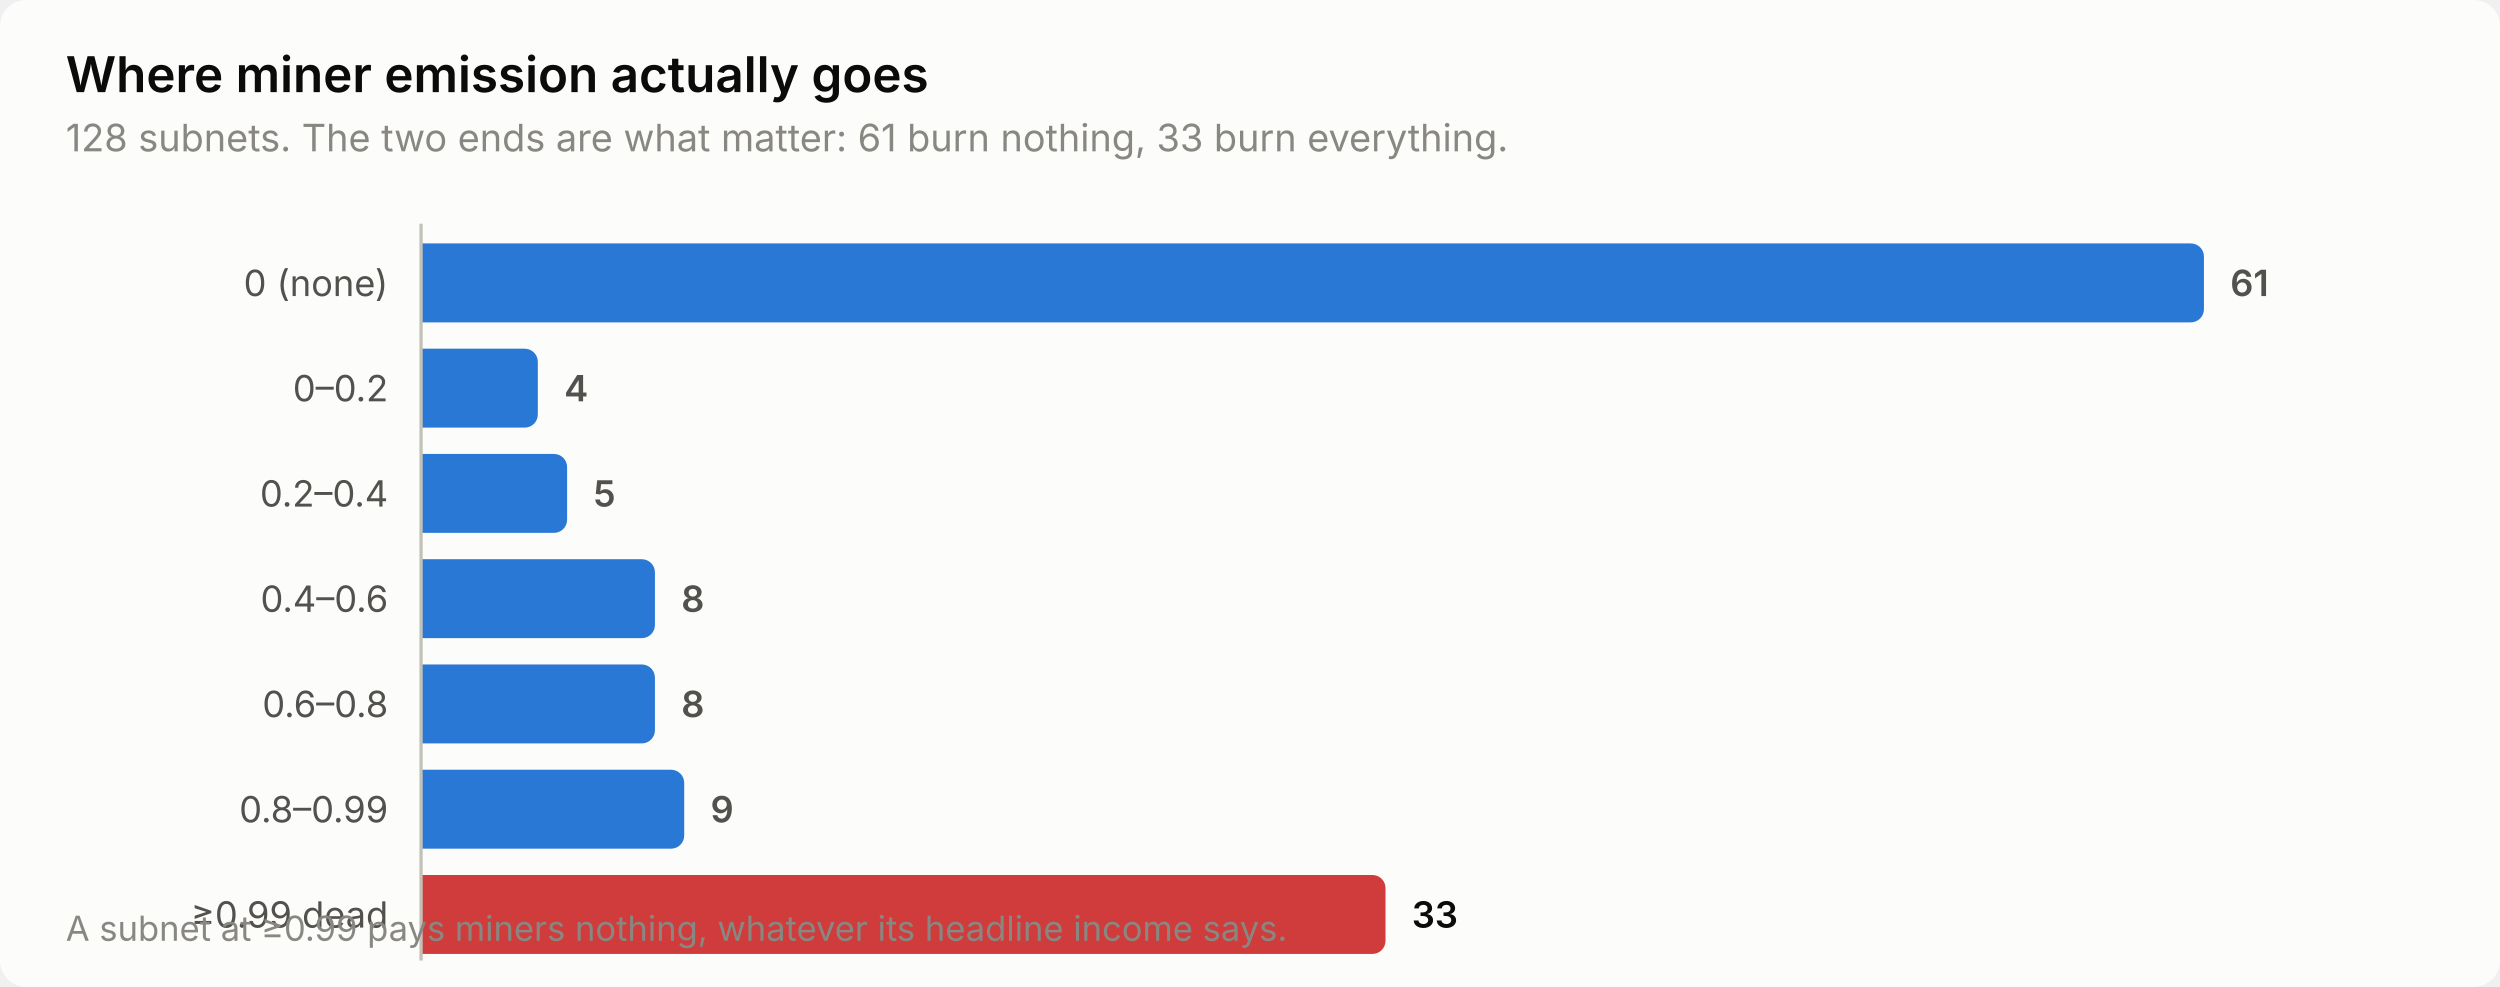
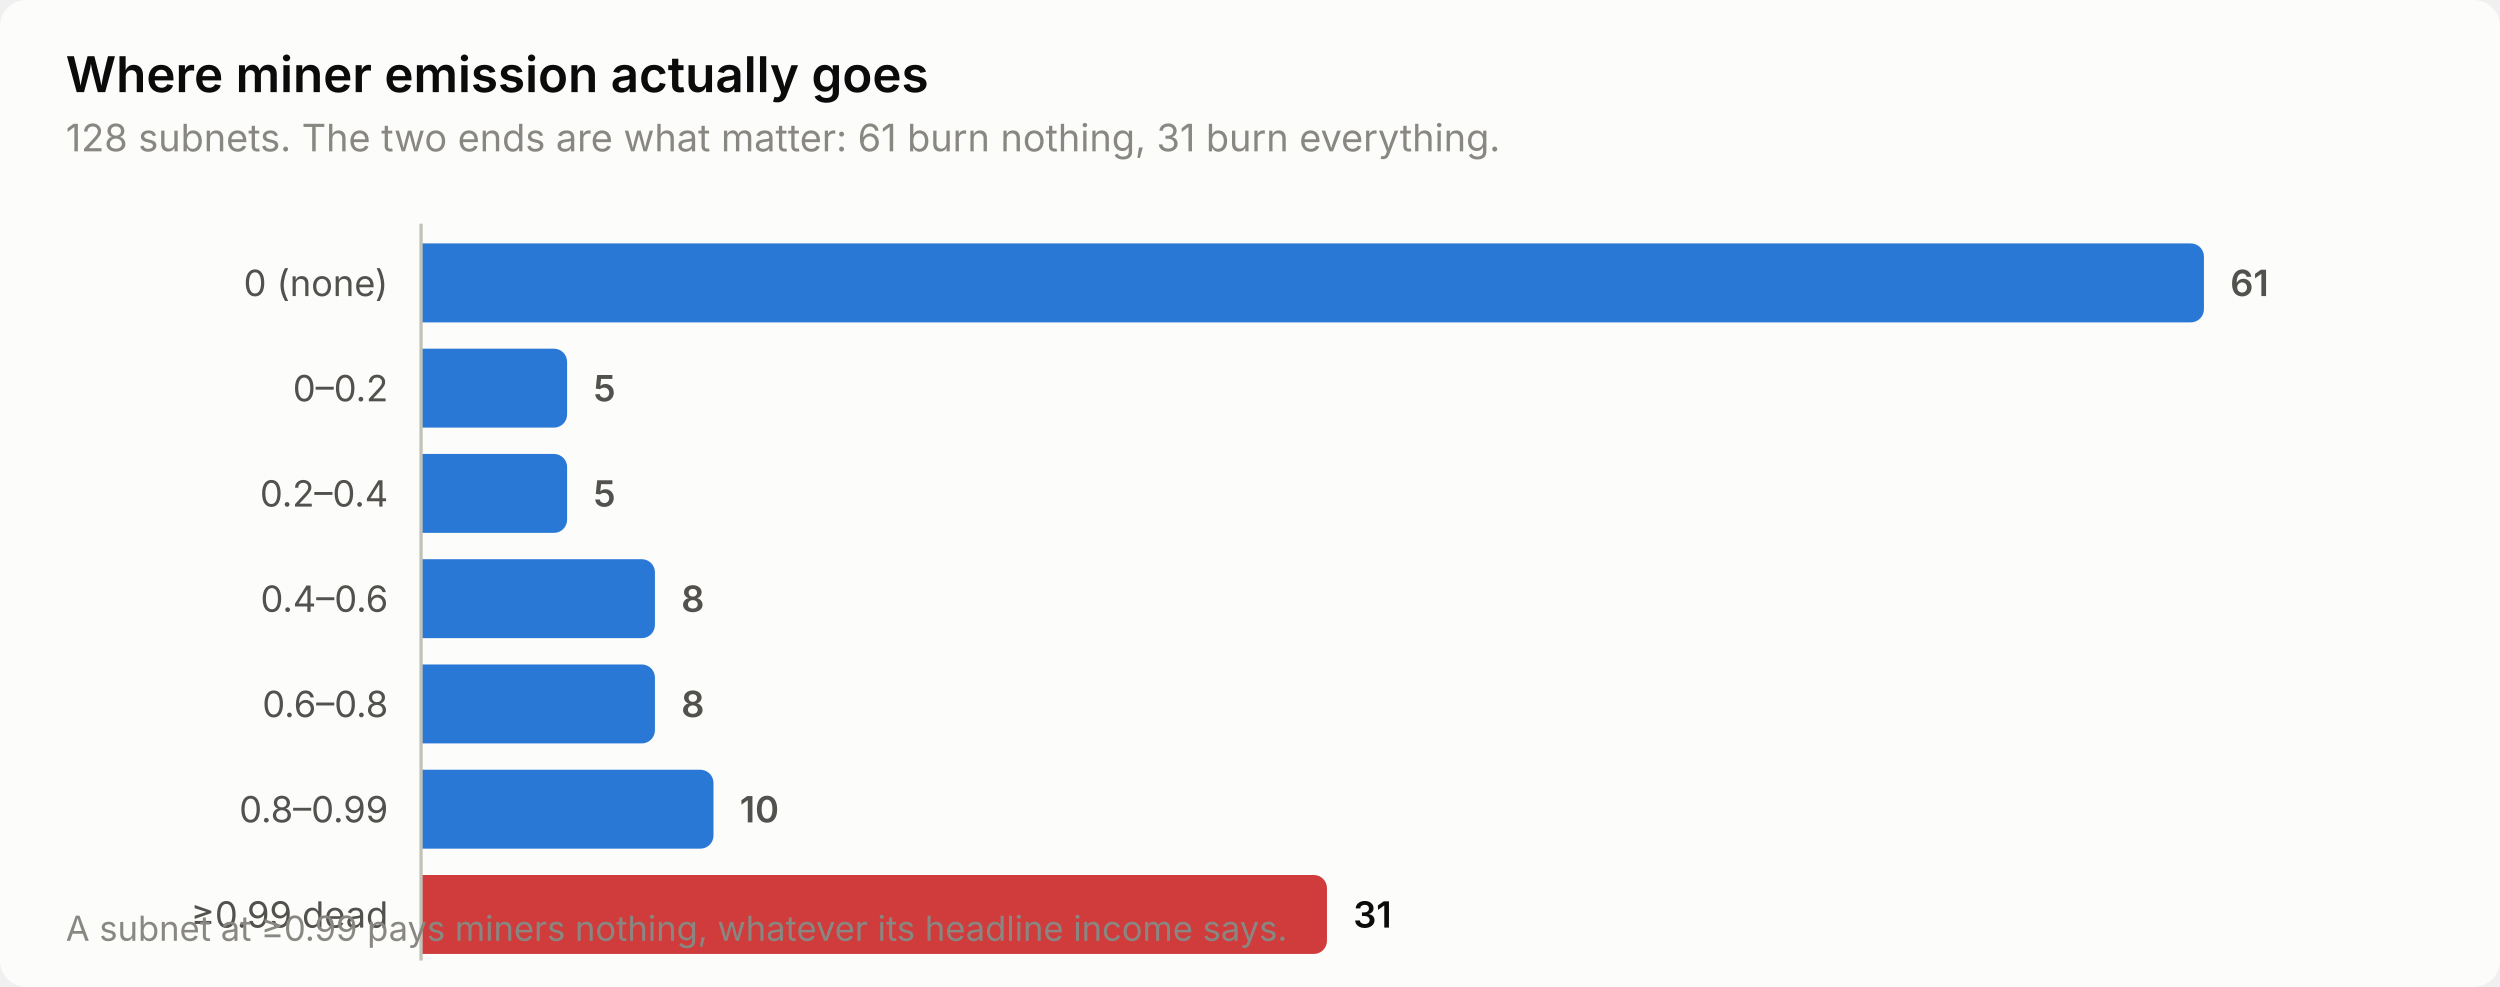
<svg xmlns="http://www.w3.org/2000/svg" width="760" height="300" viewBox="0 0 760 300" role="img" aria-label="Where miner emission actually goes">
  <style>
    text { font-family: system-ui, -apple-system, 'Segoe UI', sans-serif; }
    .t-title { font-size: 15px; font-weight: 600; }
    .t-sub { font-size: 11.5px; }
    .t-lab { font-size: 11px; }
    .t-val { font-size: 11px; font-weight: 600; font-variant-numeric: tabular-nums; }
    .t-tick { font-size: 10.5px; font-variant-numeric: tabular-nums; }

    .surface { fill: #fcfcfb; }
    .ink { fill: #0b0b0b; }
    .ink2 { fill: #52514e; }
    .muted { fill: #898781; }
    .grid { stroke: #e1e0d9; }
    .axis { stroke: #c3c2b7; }
    .accent { fill: #2a78d6; }
    .critical { fill: #d03b3b; }
    .deemph { fill: #d8d7d0; }

    @media (prefers-color-scheme: dark) {
      .surface { fill: #1a1a19; }
      .ink { fill: #ffffff; }
      .ink2 { fill: #c3c2b7; }
      .muted { fill: #898781; }
      .grid { stroke: #2c2c2a; }
      .axis { stroke: #383835; }
      .accent { fill: #3987e5; }
      .deemph { fill: #3a3a37; }
    }
</style>
  <rect class="surface" width="760" height="300" rx="8" />
  <text class="ink t-title" x="20" y="28">Where miner emission actually goes</text>
-   <text class="muted t-sub" x="20" y="46">128 subnets. The two ends are what matter: 61 burn nothing, 33 burn everything.</text>
+   <text class="muted t-sub" x="20" y="46">128 subnets. The two ends are what matter: 61 burn nothing, 31 burn everything.</text>
  <text class="ink2 t-lab" x="118" y="90" text-anchor="end">0 (none)</text>
  <path class="accent" d="M128.0,74.0 H666.0 a4.0,4.0 0 0 1 4.0,4.0 V94.0 a4.0,4.0 0 0 1 -4.0,4.0 H128.0 Z" />
  <text class="ink2 t-val" x="678.0" y="90">61</text>
  <text class="ink2 t-lab" x="118" y="122" text-anchor="end">0–0.2</text>
-   <path class="accent" d="M128.0,106.0 H159.5 a4.0,4.0 0 0 1 4.0,4.0 V126.0 a4.0,4.0 0 0 1 -4.0,4.0 H128.0 Z" />
-   <text class="ink2 t-val" x="171.5" y="122">4</text>
+   <path class="accent" d="M128.0,106.0 H168.4 a4.0,4.0 0 0 1 4.0,4.0 V126.0 a4.0,4.0 0 0 1 -4.0,4.0 H128.0 Z" />
+   <text class="ink2 t-val" x="180.4" y="122">5</text>
  <text class="ink2 t-lab" x="118" y="154" text-anchor="end">0.2–0.4</text>
  <path class="accent" d="M128.0,138.0 H168.4 a4.0,4.0 0 0 1 4.0,4.0 V158.0 a4.0,4.0 0 0 1 -4.0,4.0 H128.0 Z" />
  <text class="ink2 t-val" x="180.4" y="154">5</text>
  <text class="ink2 t-lab" x="118" y="186" text-anchor="end">0.4–0.6</text>
  <path class="accent" d="M128.0,170.0 H195.1 a4.0,4.0 0 0 1 4.0,4.0 V190.0 a4.0,4.0 0 0 1 -4.0,4.0 H128.0 Z" />
  <text class="ink2 t-val" x="207.1" y="186">8</text>
  <text class="ink2 t-lab" x="118" y="218" text-anchor="end">0.6–0.8</text>
  <path class="accent" d="M128.0,202.0 H195.1 a4.0,4.0 0 0 1 4.0,4.0 V222.0 a4.0,4.0 0 0 1 -4.0,4.0 H128.0 Z" />
  <text class="ink2 t-val" x="207.1" y="218">8</text>
  <text class="ink2 t-lab" x="118" y="250" text-anchor="end">0.8–0.99</text>
-   <path class="accent" d="M128.0,234.0 H204.0 a4.0,4.0 0 0 1 4.0,4.0 V254.0 a4.0,4.0 0 0 1 -4.0,4.0 H128.0 Z" />
-   <text class="ink2 t-val" x="216.0" y="250">9</text>
+   <path class="accent" d="M128.0,234.0 H212.9 a4.0,4.0 0 0 1 4.0,4.0 V254.0 a4.0,4.0 0 0 1 -4.0,4.0 H128.0 Z" />
+   <text class="ink2 t-val" x="224.9" y="250">10</text>
  <text class="ink2 t-lab" x="118" y="282" text-anchor="end">≥0.99 dead</text>
-   <path class="critical" d="M128.0,266.0 H417.2 a4.0,4.0 0 0 1 4.0,4.0 V286.0 a4.0,4.0 0 0 1 -4.0,4.0 H128.0 Z" />
-   <text class="ink t-val" x="429.2" y="282">33</text>
+   <path class="critical" d="M128.0,266.0 H399.4 a4.0,4.0 0 0 1 4.0,4.0 V286.0 a4.0,4.0 0 0 1 -4.0,4.0 H128.0 Z" />
+   <text class="ink t-val" x="411.4" y="282">31</text>
  <line class="axis" x1="128" y1="68" x2="128" y2="292" stroke-width="1" />
  <text class="muted t-tick" x="20" y="286">A subnet at ≥0.99 pays miners nothing, whatever its headline income says.</text>
</svg>
